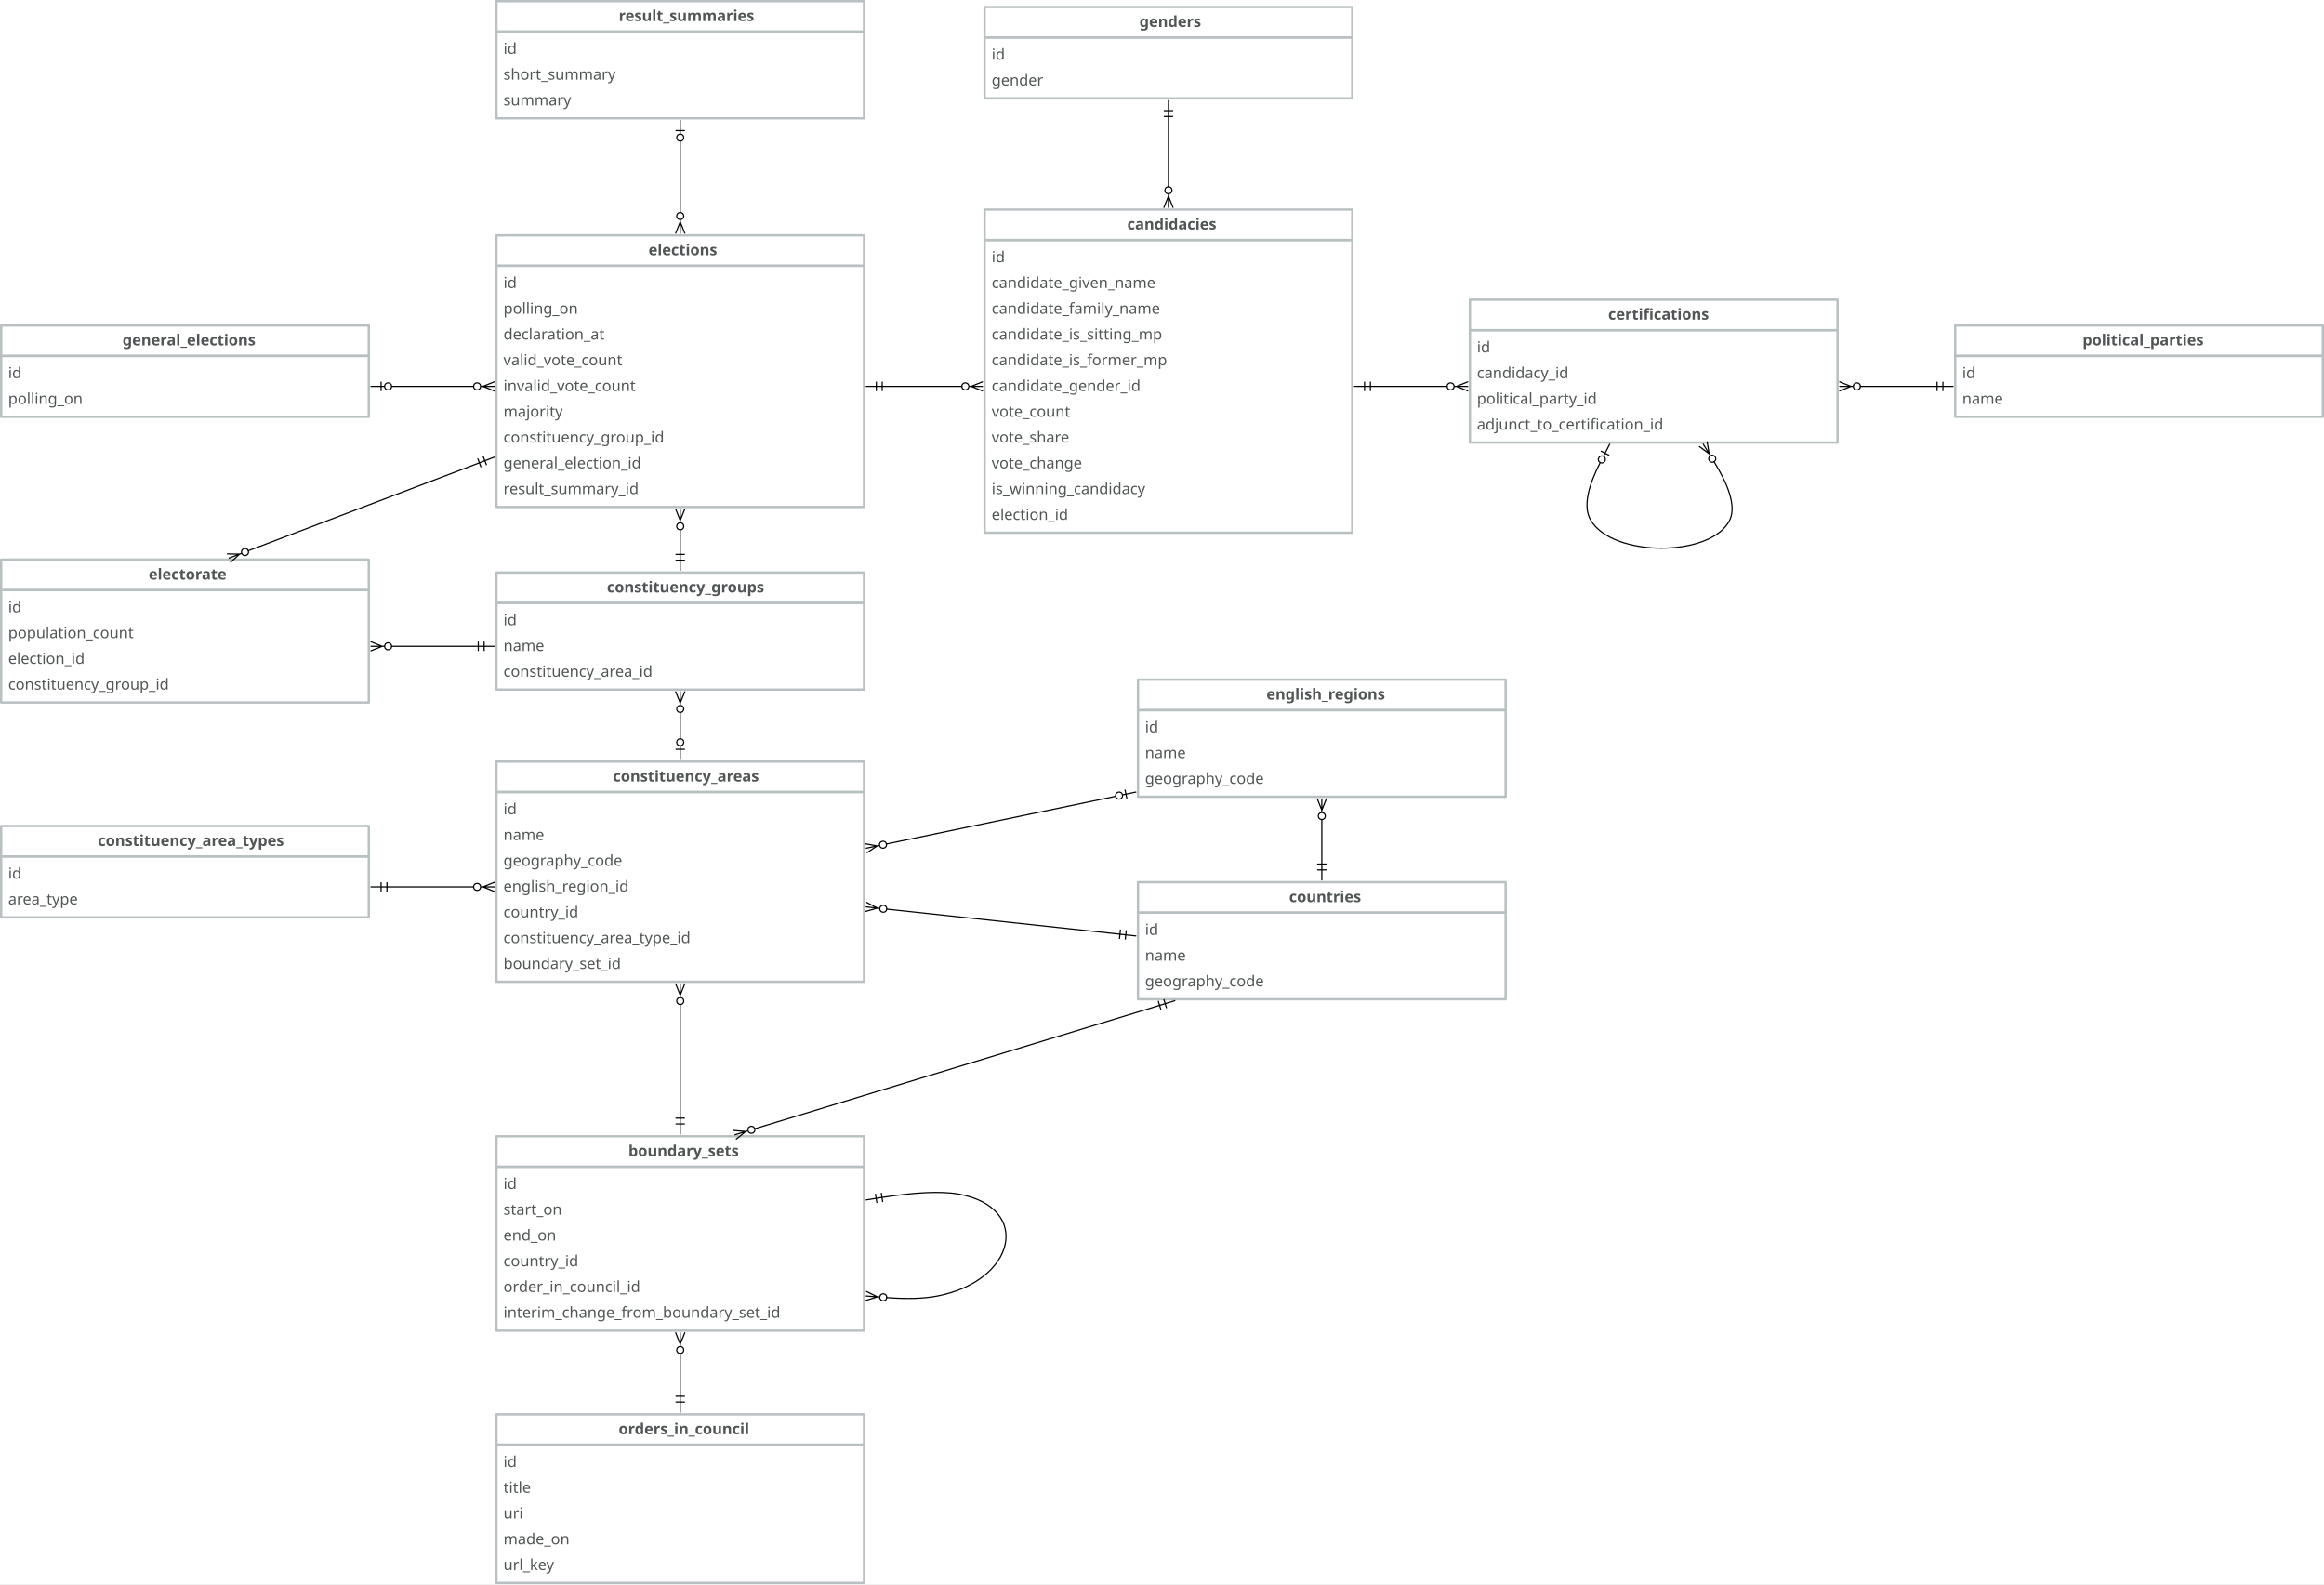
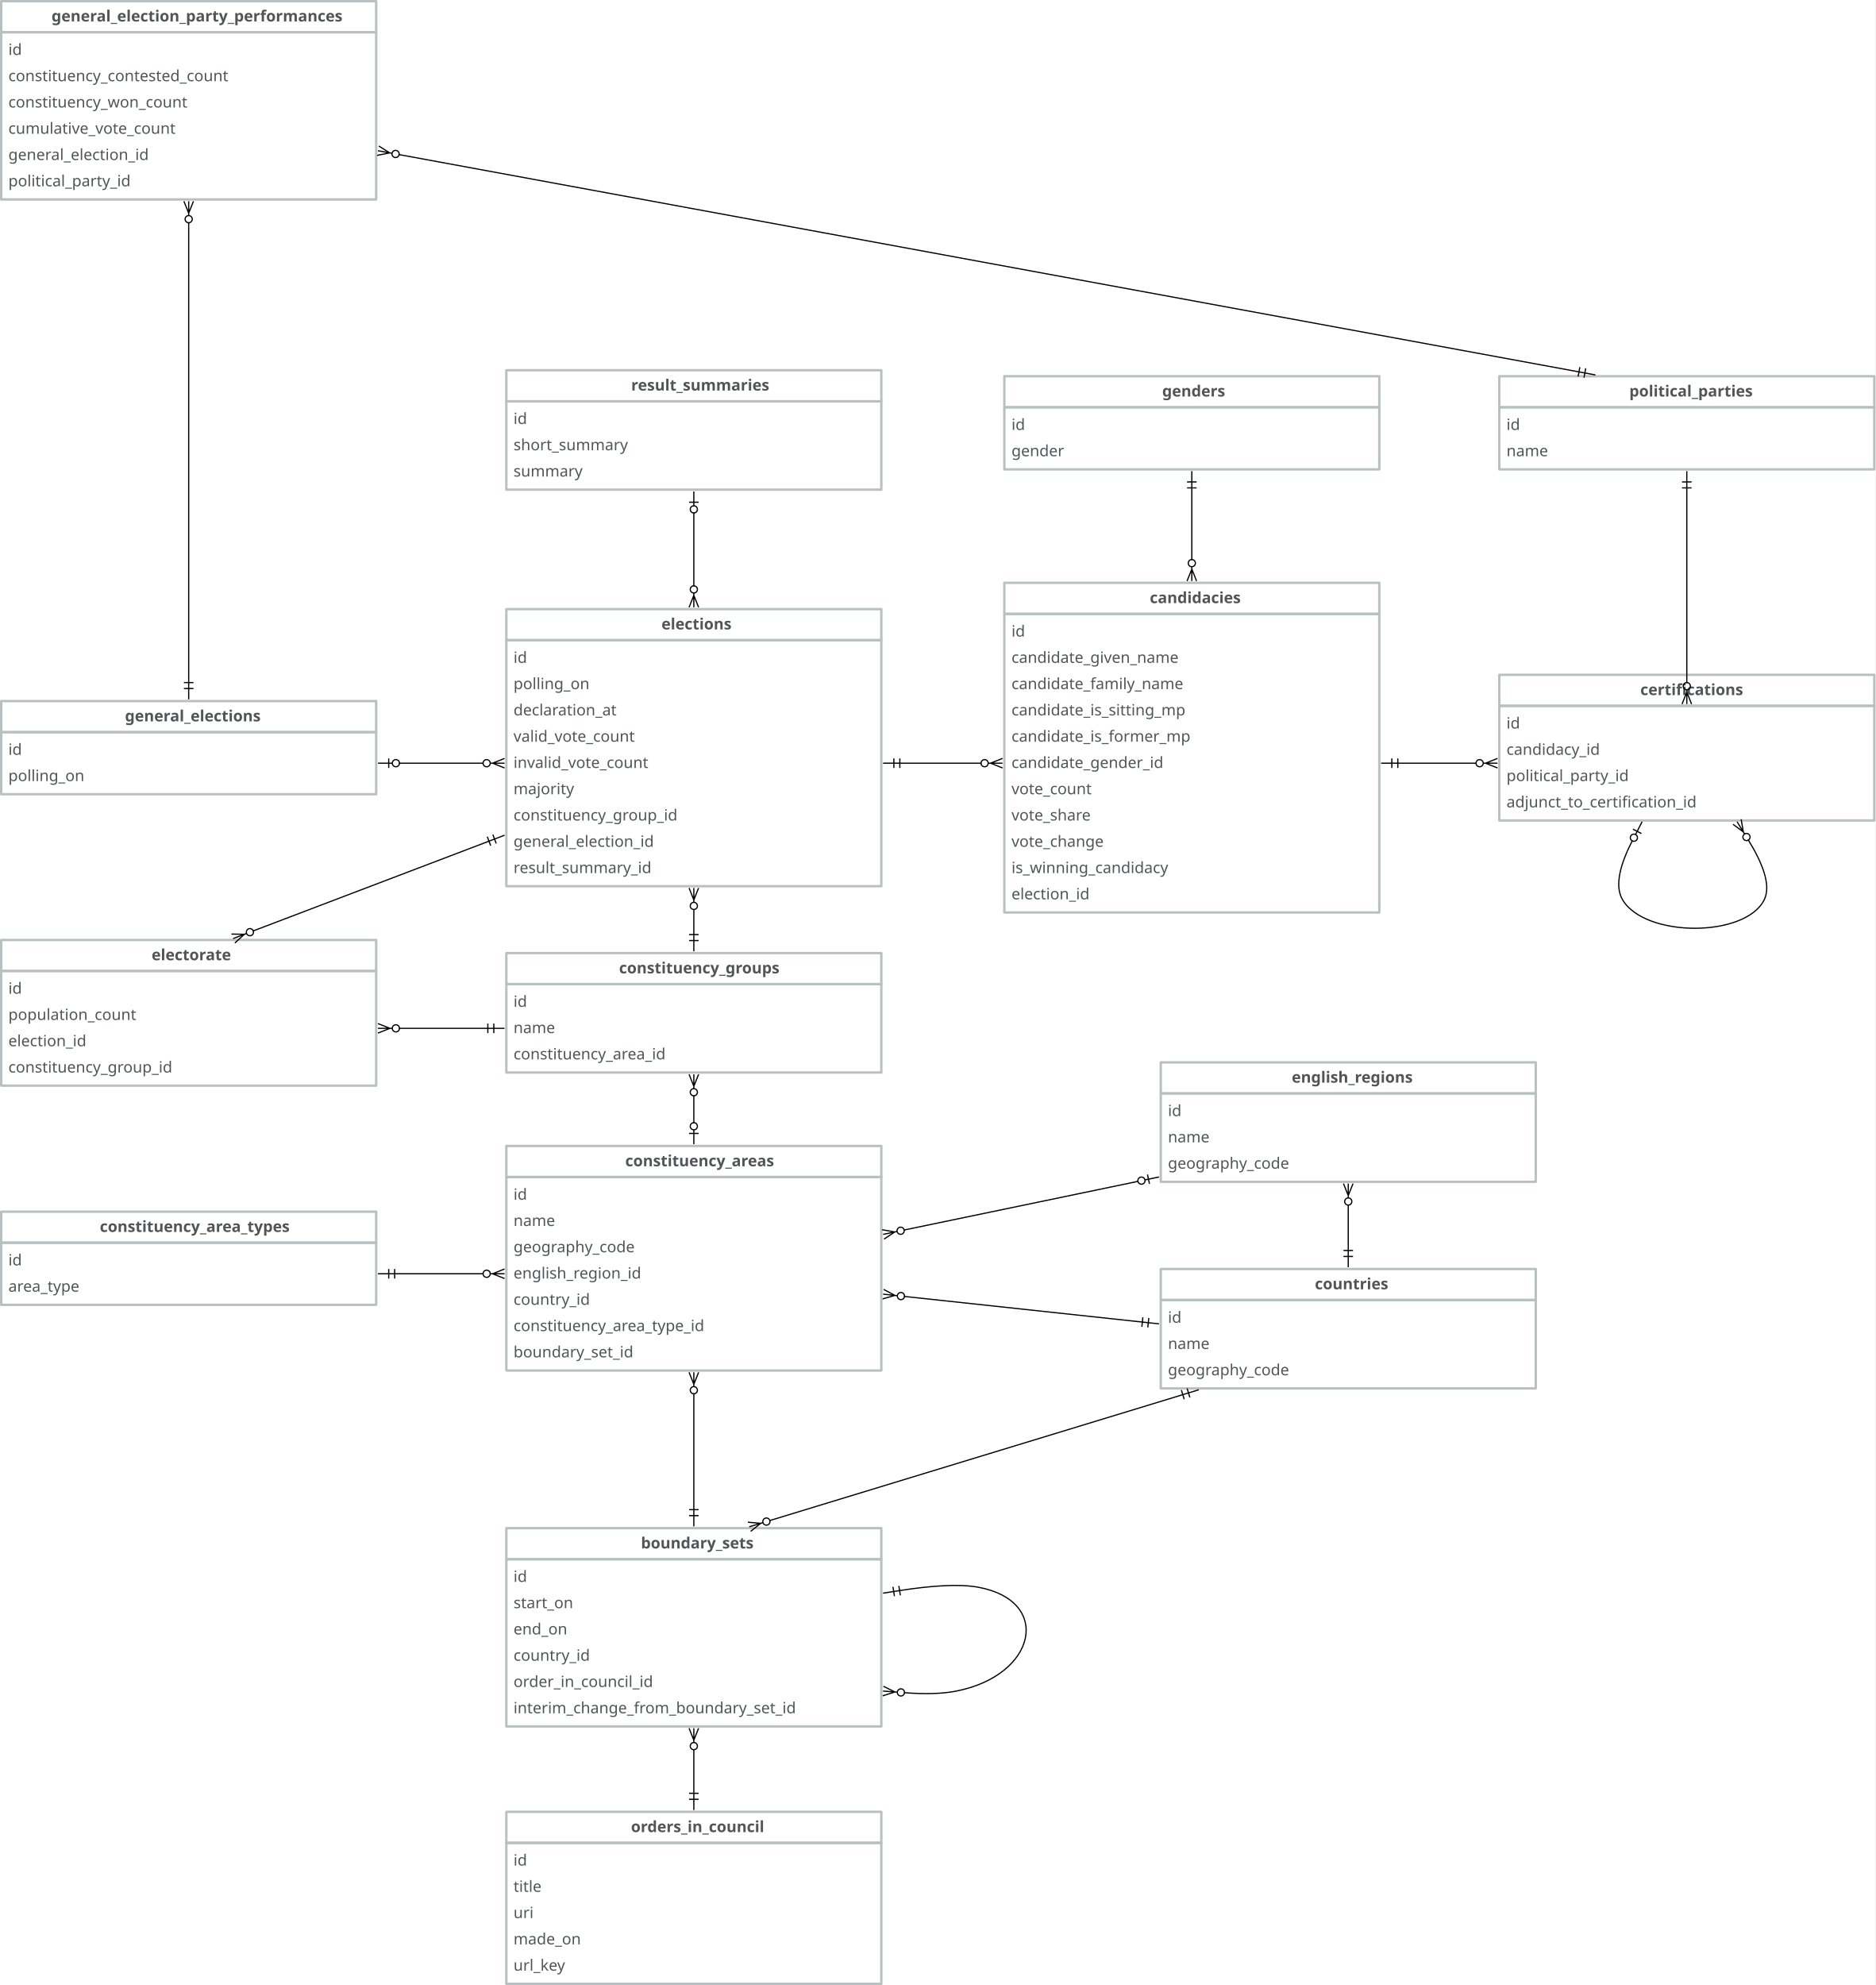
- <svg xmlns="http://www.w3.org/2000/svg" version="1.1" viewBox="62 -91 1985 1353" width="1985" height="1353">
+ <svg xmlns="http://www.w3.org/2000/svg" version="1.1" viewBox="62 -400 1570.5 1662" width="1570.5" height="1662">
  <defs>
    <marker orient="auto" overflow="visible" markerUnits="strokeWidth" id="CrowBall_Marker" stroke-linejoin="miter" stroke-miterlimit="10" viewBox="-1 -5 20 10" markerWidth="20" markerHeight="10" color="black">
      <g>
        <path d="M 18 0 L 6 0 M 18 4 L 8 0 L 18 -4 M .879 2.121 C -.293 .95 -.293 -.95 .879 -2.121 C 2.05 -3.293 3.95 -3.293 5.121 -2.121 C 6.293 -.95 6.293 .95 5.121 2.121 C 3.95 3.293 2.05 3.293 .879 2.121" fill="none" stroke="currentColor" stroke-width="1" />
      </g>
    </marker>
    <marker orient="auto" overflow="visible" markerUnits="strokeWidth" id="BarBall_Marker" stroke-linejoin="miter" stroke-miterlimit="10" viewBox="-19 -5 20 10" markerWidth="20" markerHeight="10" color="black">
      <g>
        <path d="M -18 0 L -6 0 M -9 -4 L -9 4 M -.879 -2.121 C .293 -.95 .293 .95 -.879 2.121 C -2.05 3.293 -3.95 3.293 -5.121 2.121 C -6.293 .95 -6.293 -.95 -5.121 -2.121 C -3.95 -3.293 -2.05 -3.293 -.879 -2.121" fill="none" stroke="currentColor" stroke-width="1" />
      </g>
    </marker>
    <marker orient="auto" overflow="visible" markerUnits="strokeWidth" id="DoubleBar_Marker" stroke-linejoin="miter" stroke-miterlimit="10" viewBox="-15 -5 16 10" markerWidth="16" markerHeight="10" color="black">
      <g>
        <path d="M -14 0 L 0 0 M -5 -4 L -5 4 M 0 -4 L 0 4" fill="none" stroke="currentColor" stroke-width="1" />
      </g>
    </marker>
  </defs>
-   <g id="Canvas_1" stroke-opacity="1" stroke="none" stroke-dasharray="none" fill="none" fill-opacity="1">
-     <rect fill="white" x="62" y="-91" width="1985" height="1353" />
+   <g id="Canvas_1" stroke="none" stroke-dasharray="none" stroke-opacity="1" fill="none" fill-opacity="1">
+     <rect fill="white" x="62" y="-400" width="1570.5" height="1662" />
    <g id="Canvas_1_Layer_1">
      <g id="Group_2">
        <g id="Graphic_4">
          <rect x="63" y="213" width="314" height="52" stroke="#b9c0c1" stroke-linecap="round" stroke-linejoin="round" stroke-width="2" />
          <text transform="translate(69 219)" fill="#515556">
            <tspan font-family="Avenir" font-size="13" fill="#515556" x="0" y="13">id</tspan>
            <tspan font-family="Avenir" font-size="13" fill="#515556" x="0" y="35">polling_on</tspan>
          </text>
        </g>
        <g id="Graphic_3">
          <rect x="63" y="187" width="314" height="26" stroke="#b9c0c1" stroke-linecap="round" stroke-linejoin="round" stroke-width="2" />
          <text transform="translate(69 191)" fill="#515556">
            <tspan font-family="Avenir" font-weight="bold" font-size="13" fill="#515556" x="97.661" y="13">general_elections</tspan>
          </text>
        </g>
      </g>
      <g id="Group_5">
        <g id="Graphic_7">
          <rect x="486" y="585.5" width="314" height="162" stroke="#b9c0c1" stroke-linecap="round" stroke-linejoin="round" stroke-width="2" />
          <text transform="translate(492 591.5)" fill="#515556">
            <tspan font-family="Avenir" font-size="13" fill="#515556" x="0" y="13">id</tspan>
            <tspan font-family="Avenir" font-size="13" fill="#515556" x="0" y="35">name</tspan>
            <tspan font-family="Avenir" font-size="13" fill="#515556" x="0" y="57">geography_code</tspan>
            <tspan font-family="Avenir" font-size="13" fill="#515556" x="0" y="79">english_region_id</tspan>
            <tspan font-family="Avenir" font-size="13" fill="#515556" x="0" y="101">country_id</tspan>
            <tspan font-family="Avenir" font-size="13" fill="#515556" x="0" y="123">constituency_area_type_id</tspan>
            <tspan font-family="Avenir" font-size="13" fill="#515556" x="0" y="145">boundary_set_id</tspan>
          </text>
        </g>
        <g id="Graphic_6">
          <rect x="486" y="559.5" width="314" height="26" stroke="#b9c0c1" stroke-linecap="round" stroke-linejoin="round" stroke-width="2" />
          <text transform="translate(492 563.5)" fill="#515556">
            <tspan font-family="Avenir" font-weight="bold" font-size="13" fill="#515556" x="93.573" y="13">constituency_areas</tspan>
          </text>
        </g>
      </g>
      <g id="Group_8">
        <g id="Graphic_10">
          <rect x="486" y="424" width="314" height="74" stroke="#b9c0c1" stroke-linecap="round" stroke-linejoin="round" stroke-width="2" />
          <text transform="translate(492 430)" fill="#515556">
            <tspan font-family="Avenir" font-size="13" fill="#515556" x="0" y="13">id</tspan>
            <tspan font-family="Avenir" font-size="13" fill="#515556" x="0" y="35">name</tspan>
            <tspan font-family="Avenir" font-size="13" fill="#515556" x="0" y="57">constituency_area_id</tspan>
          </text>
        </g>
        <g id="Graphic_9">
          <rect x="486" y="398" width="314" height="26" stroke="#b9c0c1" stroke-linecap="round" stroke-linejoin="round" stroke-width="2" />
          <text transform="translate(492 402)" fill="#515556">
            <tspan font-family="Avenir" font-weight="bold" font-size="13" fill="#515556" x="88.398" y="13">constituency_groups</tspan>
          </text>
        </g>
      </g>
      <g id="Line_11">
        <line x1="643" y1="540" x2="643" y2="517.5" marker-end="url(#CrowBall_Marker)" marker-start="url(#BarBall_Marker)" stroke="black" stroke-linecap="round" stroke-linejoin="round" stroke-width="1" />
      </g>
      <g id="Group_12">
        <g id="Graphic_14">
          <rect x="486" y="136" width="314" height="206" stroke="#b9c0c1" stroke-linecap="round" stroke-linejoin="round" stroke-width="2" />
          <text transform="translate(492 142)" fill="#515556">
            <tspan font-family="Avenir" font-size="13" fill="#515556" x="0" y="13">id</tspan>
            <tspan font-family="Avenir" font-size="13" fill="#515556" x="0" y="35">polling_on</tspan>
            <tspan font-family="Avenir" font-size="13" fill="#515556" x="0" y="57">declaration_at</tspan>
            <tspan font-family="Avenir" font-size="13" fill="#515556" x="0" y="79">valid_vote_count</tspan>
            <tspan font-family="Avenir" font-size="13" fill="#515556" x="0" y="101">invalid_vote_count</tspan>
            <tspan font-family="Avenir" font-size="13" fill="#515556" x="0" y="123">majority</tspan>
            <tspan font-family="Avenir" font-size="13" fill="#515556" x="0" y="145">constituency_group_id</tspan>
            <tspan font-family="Avenir" font-size="13" fill="#515556" x="0" y="167">general_election_id</tspan>
            <tspan font-family="Avenir" font-size="13" fill="#515556" x="0" y="189">result_summary_id</tspan>
          </text>
        </g>
        <g id="Graphic_13">
          <rect x="486" y="110" width="314" height="26" stroke="#b9c0c1" stroke-linecap="round" stroke-linejoin="round" stroke-width="2" />
          <text transform="translate(492 114)" fill="#515556">
            <tspan font-family="Avenir" font-weight="bold" font-size="13" fill="#515556" x="123.908" y="13">elections</tspan>
          </text>
        </g>
      </g>
      <g id="Line_15">
        <line x1="643" y1="382.5" x2="643" y2="361.5" marker-end="url(#CrowBall_Marker)" marker-start="url(#DoubleBar_Marker)" stroke="black" stroke-linecap="round" stroke-linejoin="round" stroke-width="1" />
      </g>
      <g id="Line_16">
        <line x1="396.5" y1="239" x2="466.5" y2="239" marker-end="url(#CrowBall_Marker)" marker-start="url(#BarBall_Marker)" stroke="black" stroke-linecap="round" stroke-linejoin="round" stroke-width="1" />
      </g>
      <g id="Group_17">
        <g id="Graphic_19">
          <rect x="903" y="114" width="314" height="250" stroke="#b9c0c1" stroke-linecap="round" stroke-linejoin="round" stroke-width="2" />
          <text transform="translate(909 120)" fill="#515556">
            <tspan font-family="Avenir" font-size="13" fill="#515556" x="0" y="13">id</tspan>
            <tspan font-family="Avenir" font-size="13" fill="#515556" x="0" y="35">candidate_given_name</tspan>
            <tspan font-family="Avenir" font-size="13" fill="#515556" x="0" y="57">candidate_family_name</tspan>
            <tspan font-family="Avenir" font-size="13" fill="#515556" x="0" y="79">candidate_is_sitting_mp</tspan>
            <tspan font-family="Avenir" font-size="13" fill="#515556" x="0" y="101">candidate_is_former_mp</tspan>
            <tspan font-family="Avenir" font-size="13" fill="#515556" x="0" y="123">candidate_gender_id</tspan>
            <tspan font-family="Avenir" font-size="13" fill="#515556" x="0" y="145">vote_count</tspan>
            <tspan font-family="Avenir" font-size="13" fill="#515556" x="0" y="167">vote_share</tspan>
            <tspan font-family="Avenir" font-size="13" fill="#515556" x="0" y="189">vote_change</tspan>
            <tspan font-family="Avenir" font-size="13" fill="#515556" x="0" y="211">is_winning_candidacy</tspan>
            <tspan font-family="Avenir" font-size="13" fill="#515556" x="0" y="233">election_id</tspan>
          </text>
        </g>
        <g id="Graphic_18">
          <rect x="903" y="88" width="314" height="26" stroke="#b9c0c1" stroke-linecap="round" stroke-linejoin="round" stroke-width="2" />
          <text transform="translate(909 92)" fill="#515556">
            <tspan font-family="Avenir" font-weight="bold" font-size="13" fill="#515556" x="115.829" y="13">candidacies</tspan>
          </text>
        </g>
      </g>
      <g id="Group_20">
        <g id="Graphic_22">
          <rect x="903" y="-59" width="314" height="52" stroke="#b9c0c1" stroke-linecap="round" stroke-linejoin="round" stroke-width="2" />
          <text transform="translate(909 -53)" fill="#515556">
            <tspan font-family="Avenir" font-size="13" fill="#515556" x="0" y="13">id</tspan>
            <tspan font-family="Avenir" font-size="13" fill="#515556" x="0" y="35">gender</tspan>
          </text>
        </g>
        <g id="Graphic_21">
          <rect x="903" y="-85" width="314" height="26" stroke="#b9c0c1" stroke-linecap="round" stroke-linejoin="round" stroke-width="2" />
          <text transform="translate(909 -81)" fill="#515556">
            <tspan font-family="Avenir" font-weight="bold" font-size="13" fill="#515556" x="126.203" y="13">genders</tspan>
          </text>
        </g>
      </g>
      <g id="Line_23">
        <line x1="1060" y1="8.5" x2="1060" y2="68.5" marker-end="url(#CrowBall_Marker)" marker-start="url(#DoubleBar_Marker)" stroke="black" stroke-linecap="round" stroke-linejoin="round" stroke-width="1" />
      </g>
      <g id="Line_24">
        <line x1="815.5" y1="239" x2="883.5" y2="239" marker-end="url(#CrowBall_Marker)" marker-start="url(#DoubleBar_Marker)" stroke="black" stroke-linecap="round" stroke-linejoin="round" stroke-width="1" />
      </g>
      <g id="Group_25">
        <g id="Graphic_27">
          <rect x="1034" y="688.5" width="314" height="74" stroke="#b9c0c1" stroke-linecap="round" stroke-linejoin="round" stroke-width="2" />
          <text transform="translate(1040 694.5)" fill="#515556">
            <tspan font-family="Avenir" font-size="13" fill="#515556" x="0" y="13">id</tspan>
            <tspan font-family="Avenir" font-size="13" fill="#515556" x="0" y="35">name</tspan>
            <tspan font-family="Avenir" font-size="13" fill="#515556" x="0" y="57">geography_code</tspan>
          </text>
        </g>
        <g id="Graphic_26">
          <rect x="1034" y="662.5" width="314" height="26" stroke="#b9c0c1" stroke-linecap="round" stroke-linejoin="round" stroke-width="2" />
          <text transform="translate(1040 666.5)" fill="#515556">
            <tspan font-family="Avenir" font-weight="bold" font-size="13" fill="#515556" x="123.076" y="13">countries</tspan>
          </text>
        </g>
      </g>
      <g id="Group_28">
        <g id="Graphic_30">
          <rect x="1034" y="515.5" width="314" height="74" stroke="#b9c0c1" stroke-linecap="round" stroke-linejoin="round" stroke-width="2" />
          <text transform="translate(1040 521.5)" fill="#515556">
            <tspan font-family="Avenir" font-size="13" fill="#515556" x="0" y="13">id</tspan>
            <tspan font-family="Avenir" font-size="13" fill="#515556" x="0" y="35">name</tspan>
            <tspan font-family="Avenir" font-size="13" fill="#515556" x="0" y="57">geography_code</tspan>
          </text>
        </g>
        <g id="Graphic_29">
          <rect x="1034" y="489.5" width="314" height="26" stroke="#b9c0c1" stroke-linecap="round" stroke-linejoin="round" stroke-width="2" />
          <text transform="translate(1040 493.5)" fill="#515556">
            <tspan font-family="Avenir" font-weight="bold" font-size="13" fill="#515556" x="103.68" y="13">english_regions</tspan>
          </text>
        </g>
      </g>
      <g id="Line_31">
        <line x1="1014.888" y1="589.136" x2="819.112" y2="629.864" marker-end="url(#CrowBall_Marker)" marker-start="url(#BarBall_Marker)" stroke="black" stroke-linecap="round" stroke-linejoin="round" stroke-width="1" />
      </g>
      <g id="Line_32">
        <line x1="1018.583" y1="706.937" x2="819.394" y2="685.491" marker-end="url(#CrowBall_Marker)" marker-start="url(#DoubleBar_Marker)" stroke="black" stroke-linecap="round" stroke-linejoin="round" stroke-width="1" />
      </g>
      <g id="Line_33">
        <line x1="1191" y1="647" x2="1191" y2="609" marker-end="url(#CrowBall_Marker)" marker-start="url(#DoubleBar_Marker)" stroke="black" stroke-linecap="round" stroke-linejoin="round" stroke-width="1" />
      </g>
      <g id="Group_34">
        <g id="Graphic_36">
          <rect x="63" y="640.5" width="314" height="52" stroke="#b9c0c1" stroke-linecap="round" stroke-linejoin="round" stroke-width="2" />
          <text transform="translate(69 646.5)" fill="#515556">
            <tspan font-family="Avenir" font-size="13" fill="#515556" x="0" y="13">id</tspan>
            <tspan font-family="Avenir" font-size="13" fill="#515556" x="0" y="35">area_type</tspan>
          </text>
        </g>
        <g id="Graphic_35">
          <rect x="63" y="614.5" width="314" height="26" stroke="#b9c0c1" stroke-linecap="round" stroke-linejoin="round" stroke-width="2" />
          <text transform="translate(69 618.5)" fill="#515556">
            <tspan font-family="Avenir" font-weight="bold" font-size="13" fill="#515556" x="76.594" y="13">constituency_area_types</tspan>
          </text>
        </g>
      </g>
      <g id="Line_37">
        <line x1="392.5" y1="666.5" x2="466.5" y2="666.5" marker-end="url(#CrowBall_Marker)" marker-start="url(#DoubleBar_Marker)" stroke="black" stroke-linecap="round" stroke-linejoin="round" stroke-width="1" />
      </g>
      <g id="Group_38">
        <g id="Graphic_40">
-           <rect x="1732" y="213" width="314" height="52" stroke="#b9c0c1" stroke-linecap="round" stroke-linejoin="round" stroke-width="2" />
-           <text transform="translate(1738 219)" fill="#515556">
+           <rect x="1317.5" y="-59" width="314" height="52" stroke="#b9c0c1" stroke-linecap="round" stroke-linejoin="round" stroke-width="2" />
+           <text transform="translate(1323.5 -53)" fill="#515556">
            <tspan font-family="Avenir" font-size="13" fill="#515556" x="0" y="13">id</tspan>
            <tspan font-family="Avenir" font-size="13" fill="#515556" x="0" y="35">name</tspan>
          </text>
        </g>
        <g id="Graphic_39">
-           <rect x="1732" y="187" width="314" height="26" stroke="#b9c0c1" stroke-linecap="round" stroke-linejoin="round" stroke-width="2" />
-           <text transform="translate(1738 191)" fill="#515556">
+           <rect x="1317.5" y="-85" width="314" height="26" stroke="#b9c0c1" stroke-linecap="round" stroke-linejoin="round" stroke-width="2" />
+           <text transform="translate(1323.5 -81)" fill="#515556">
            <tspan font-family="Avenir" font-weight="bold" font-size="13" fill="#515556" x="102.809" y="13">political_parties</tspan>
          </text>
        </g>
      </g>
      <g id="Group_41">
        <g id="Graphic_43">
          <rect x="1317.5" y="191" width="314" height="96" stroke="#b9c0c1" stroke-linecap="round" stroke-linejoin="round" stroke-width="2" />
          <text transform="translate(1323.5 197)" fill="#515556">
            <tspan font-family="Avenir" font-size="13" fill="#515556" x="0" y="13">id</tspan>
            <tspan font-family="Avenir" font-size="13" fill="#515556" x="0" y="35">candidacy_id</tspan>
            <tspan font-family="Avenir" font-size="13" fill="#515556" x="0" y="57">political_party_id</tspan>
            <tspan font-family="Avenir" font-size="13" fill="#515556" x="0" y="79">adjunct_to_certification_id</tspan>
          </text>
        </g>
        <g id="Graphic_42">
          <rect x="1317.5" y="165" width="314" height="26" stroke="#b9c0c1" stroke-linecap="round" stroke-linejoin="round" stroke-width="2" />
          <text transform="translate(1323.5 169)" fill="#515556">
            <tspan font-family="Avenir" font-weight="bold" font-size="13" fill="#515556" x="112.097" y="13">certifications</tspan>
          </text>
        </g>
      </g>
      <g id="Line_44">
        <line x1="1232.5" y1="239" x2="1298" y2="239" marker-end="url(#CrowBall_Marker)" marker-start="url(#DoubleBar_Marker)" stroke="black" stroke-linecap="round" stroke-linejoin="round" stroke-width="1" />
      </g>
      <g id="Line_45">
-         <line x1="1716.5" y1="239" x2="1651" y2="239" marker-end="url(#CrowBall_Marker)" marker-start="url(#DoubleBar_Marker)" stroke="black" stroke-linecap="round" stroke-linejoin="round" stroke-width="1" />
+         <line x1="1474.5" y1="8.5" x2="1474.5" y2="171.5" marker-end="url(#CrowBall_Marker)" marker-start="url(#DoubleBar_Marker)" stroke="black" stroke-linecap="round" stroke-linejoin="round" stroke-width="1" />
      </g>
      <g id="Line_46">
        <path d="M 1428.805 304.059 C 1419.198 322.706 1413.754 341.168 1420.5 353 C 1438.915 385.297 1524.201 385.297 1539.5 353 C 1545.174 341.022 1537.699 322.249 1526.048 303.369" marker-end="url(#CrowBall_Marker)" marker-start="url(#BarBall_Marker)" stroke="black" stroke-linecap="round" stroke-linejoin="round" stroke-width="1" />
      </g>
      <g id="Group_47">
        <g id="Graphic_49">
          <rect x="486" y="905.5" width="314" height="140" stroke="#b9c0c1" stroke-linecap="round" stroke-linejoin="round" stroke-width="2" />
          <text transform="translate(492 911.5)" fill="#515556">
            <tspan font-family="Avenir" font-size="13" fill="#515556" x="0" y="13">id</tspan>
            <tspan font-family="Avenir" font-size="13" fill="#515556" x="0" y="35">start_on</tspan>
            <tspan font-family="Avenir" font-size="13" fill="#515556" x="0" y="57">end_on</tspan>
            <tspan font-family="Avenir" font-size="13" fill="#515556" x="0" y="79">country_id</tspan>
            <tspan font-family="Avenir" font-size="13" fill="#515556" x="0" y="101">order_in_council_id</tspan>
            <tspan font-family="Avenir" font-size="13" fill="#515556" x="0" y="123">interim_change_from_boundary_set_id</tspan>
          </text>
        </g>
        <g id="Graphic_48">
          <rect x="486" y="879.5" width="314" height="26" stroke="#b9c0c1" stroke-linecap="round" stroke-linejoin="round" stroke-width="2" />
          <text transform="translate(492 883.5)" fill="#515556">
            <tspan font-family="Avenir" font-weight="bold" font-size="13" fill="#515556" x="106.709" y="13">boundary_sets</tspan>
          </text>
        </g>
      </g>
      <g id="Line_50">
        <line x1="1052.435" y1="767.727" x2="706.637" y2="873.107" marker-end="url(#CrowBall_Marker)" marker-start="url(#DoubleBar_Marker)" stroke="black" stroke-linecap="round" stroke-linejoin="round" stroke-width="1" />
      </g>
      <g id="Line_51">
        <line x1="643" y1="864" x2="643" y2="767" marker-end="url(#CrowBall_Marker)" marker-start="url(#DoubleBar_Marker)" stroke="black" stroke-linecap="round" stroke-linejoin="round" stroke-width="1" />
      </g>
      <g id="Group_52">
        <g id="Graphic_54">
          <rect x="486" y="1143" width="314" height="118" stroke="#b9c0c1" stroke-linecap="round" stroke-linejoin="round" stroke-width="2" />
          <text transform="translate(492 1149)" fill="#515556">
            <tspan font-family="Avenir" font-size="13" fill="#515556" x="0" y="13">id</tspan>
            <tspan font-family="Avenir" font-size="13" fill="#515556" x="0" y="35">title</tspan>
            <tspan font-family="Avenir" font-size="13" fill="#515556" x="0" y="57">uri</tspan>
            <tspan font-family="Avenir" font-size="13" fill="#515556" x="0" y="79">made_on</tspan>
            <tspan font-family="Avenir" font-size="13" fill="#515556" x="0" y="101">url_key</tspan>
          </text>
        </g>
        <g id="Graphic_53">
          <rect x="486" y="1117" width="314" height="26" stroke="#b9c0c1" stroke-linecap="round" stroke-linejoin="round" stroke-width="2" />
          <text transform="translate(492 1121)" fill="#515556">
            <tspan font-family="Avenir" font-weight="bold" font-size="13" fill="#515556" x="98.389" y="13">orders_in_council</tspan>
          </text>
        </g>
      </g>
      <g id="Line_55">
        <line x1="643" y1="1101.5" x2="643" y2="1065" marker-end="url(#CrowBall_Marker)" marker-start="url(#DoubleBar_Marker)" stroke="black" stroke-linecap="round" stroke-linejoin="round" stroke-width="1" />
      </g>
      <g id="Line_56">
        <path d="M 815.297 931.761 C 841.503 927.663 865.115 925.997 881.164 928.952 C 943.398 940.408 930.144 1002.751 862.671 1015.938 C 850.53 1018.311 835.645 1018.521 819.398 1017.269" marker-end="url(#CrowBall_Marker)" marker-start="url(#DoubleBar_Marker)" stroke="black" stroke-linecap="round" stroke-linejoin="round" stroke-width="1" />
      </g>
      <g id="Group_57">
        <g id="Graphic_59">
          <rect x="63" y="413" width="314" height="96" stroke="#b9c0c1" stroke-linecap="round" stroke-linejoin="round" stroke-width="2" />
          <text transform="translate(69 419)" fill="#515556">
            <tspan font-family="Avenir" font-size="13" fill="#515556" x="0" y="13">id</tspan>
            <tspan font-family="Avenir" font-size="13" fill="#515556" x="0" y="35">population_count</tspan>
            <tspan font-family="Avenir" font-size="13" fill="#515556" x="0" y="57">election_id</tspan>
            <tspan font-family="Avenir" font-size="13" fill="#515556" x="0" y="79">constituency_group_id</tspan>
          </text>
        </g>
        <g id="Graphic_58">
          <rect x="63" y="387" width="314" height="26" stroke="#b9c0c1" stroke-linecap="round" stroke-linejoin="round" stroke-width="2" />
          <text transform="translate(69 391)" fill="#515556">
            <tspan font-family="Avenir" font-weight="bold" font-size="13" fill="#515556" x="119.943" y="13">electorate</tspan>
          </text>
        </g>
      </g>
      <g id="Line_60">
        <line x1="470.5" y1="461" x2="396.5" y2="461" marker-end="url(#CrowBall_Marker)" marker-start="url(#DoubleBar_Marker)" stroke="black" stroke-linecap="round" stroke-linejoin="round" stroke-width="1" />
      </g>
      <g id="Line_61">
        <line x1="471.448" y1="304.295" x2="274.073" y2="379.419" marker-end="url(#CrowBall_Marker)" marker-start="url(#DoubleBar_Marker)" stroke="black" stroke-linecap="round" stroke-linejoin="round" stroke-width="1" />
      </g>
      <g id="Group_62">
        <g id="Graphic_64">
          <rect x="486" y="-64" width="314" height="74" stroke="#b9c0c1" stroke-linecap="round" stroke-linejoin="round" stroke-width="2" />
          <text transform="translate(492 -58)" fill="#515556">
            <tspan font-family="Avenir" font-size="13" fill="#515556" x="0" y="13">id</tspan>
            <tspan font-family="Avenir" font-size="13" fill="#515556" x="0" y="35">short_summary</tspan>
            <tspan font-family="Avenir" font-size="13" fill="#515556" x="0" y="57">summary</tspan>
          </text>
        </g>
        <g id="Graphic_63">
          <rect x="486" y="-90" width="314" height="26" stroke="#b9c0c1" stroke-linecap="round" stroke-linejoin="round" stroke-width="2" />
          <text transform="translate(492 -86)" fill="#515556">
            <tspan font-family="Avenir" font-weight="bold" font-size="13" fill="#515556" x="98.513" y="13">result_summaries</tspan>
          </text>
        </g>
      </g>
      <g id="Line_65">
        <line x1="643" y1="29.5" x2="643" y2="90.5" marker-end="url(#CrowBall_Marker)" marker-start="url(#BarBall_Marker)" stroke="black" stroke-linecap="round" stroke-linejoin="round" stroke-width="1" />
      </g>
+       <g id="Group_66">
+         <g id="Graphic_68">
+           <rect x="63" y="-373" width="314" height="140" stroke="#b9c0c1" stroke-linecap="round" stroke-linejoin="round" stroke-width="2" />
+           <text transform="translate(69 -367)" fill="#515556">
+             <tspan font-family="Avenir" font-size="13" fill="#515556" x="0" y="13">id</tspan>
+             <tspan font-family="Avenir" font-size="13" fill="#515556" x="0" y="35">constituency_contested_count</tspan>
+             <tspan font-family="Avenir" font-size="13" fill="#515556" x="0" y="57">constituency_won_count</tspan>
+             <tspan font-family="Avenir" font-size="13" fill="#515556" x="0" y="79">cumulative_vote_count</tspan>
+             <tspan font-family="Avenir" font-size="13" fill="#515556" x="0" y="101">general_election_id</tspan>
+             <tspan font-family="Avenir" font-size="13" fill="#515556" x="0" y="123">political_party_id</tspan>
+           </text>
+         </g>
+         <g id="Graphic_67">
+           <rect x="63" y="-399" width="314" height="26" stroke="#b9c0c1" stroke-linecap="round" stroke-linejoin="round" stroke-width="2" />
+           <text transform="translate(69 -395)" fill="#515556">
+             <tspan font-family="Avenir" font-weight="bold" font-size="13" fill="#515556" x="36.151" y="13">general_election_party_performances</tspan>
+           </text>
+         </g>
+       </g>
+       <g id="Line_69">
+         <line x1="220" y1="171.5" x2="220" y2="-213.5" marker-end="url(#CrowBall_Marker)" marker-start="url(#DoubleBar_Marker)" stroke="black" stroke-linecap="round" stroke-linejoin="round" stroke-width="1" />
+       </g>
+       <g id="Line_70">
+         <line x1="1384.209" y1="-88.626" x2="396.194" y2="-270.556" marker-end="url(#CrowBall_Marker)" marker-start="url(#DoubleBar_Marker)" stroke="black" stroke-linecap="round" stroke-linejoin="round" stroke-width="1" />
+       </g>
    </g>
  </g>
</svg>
